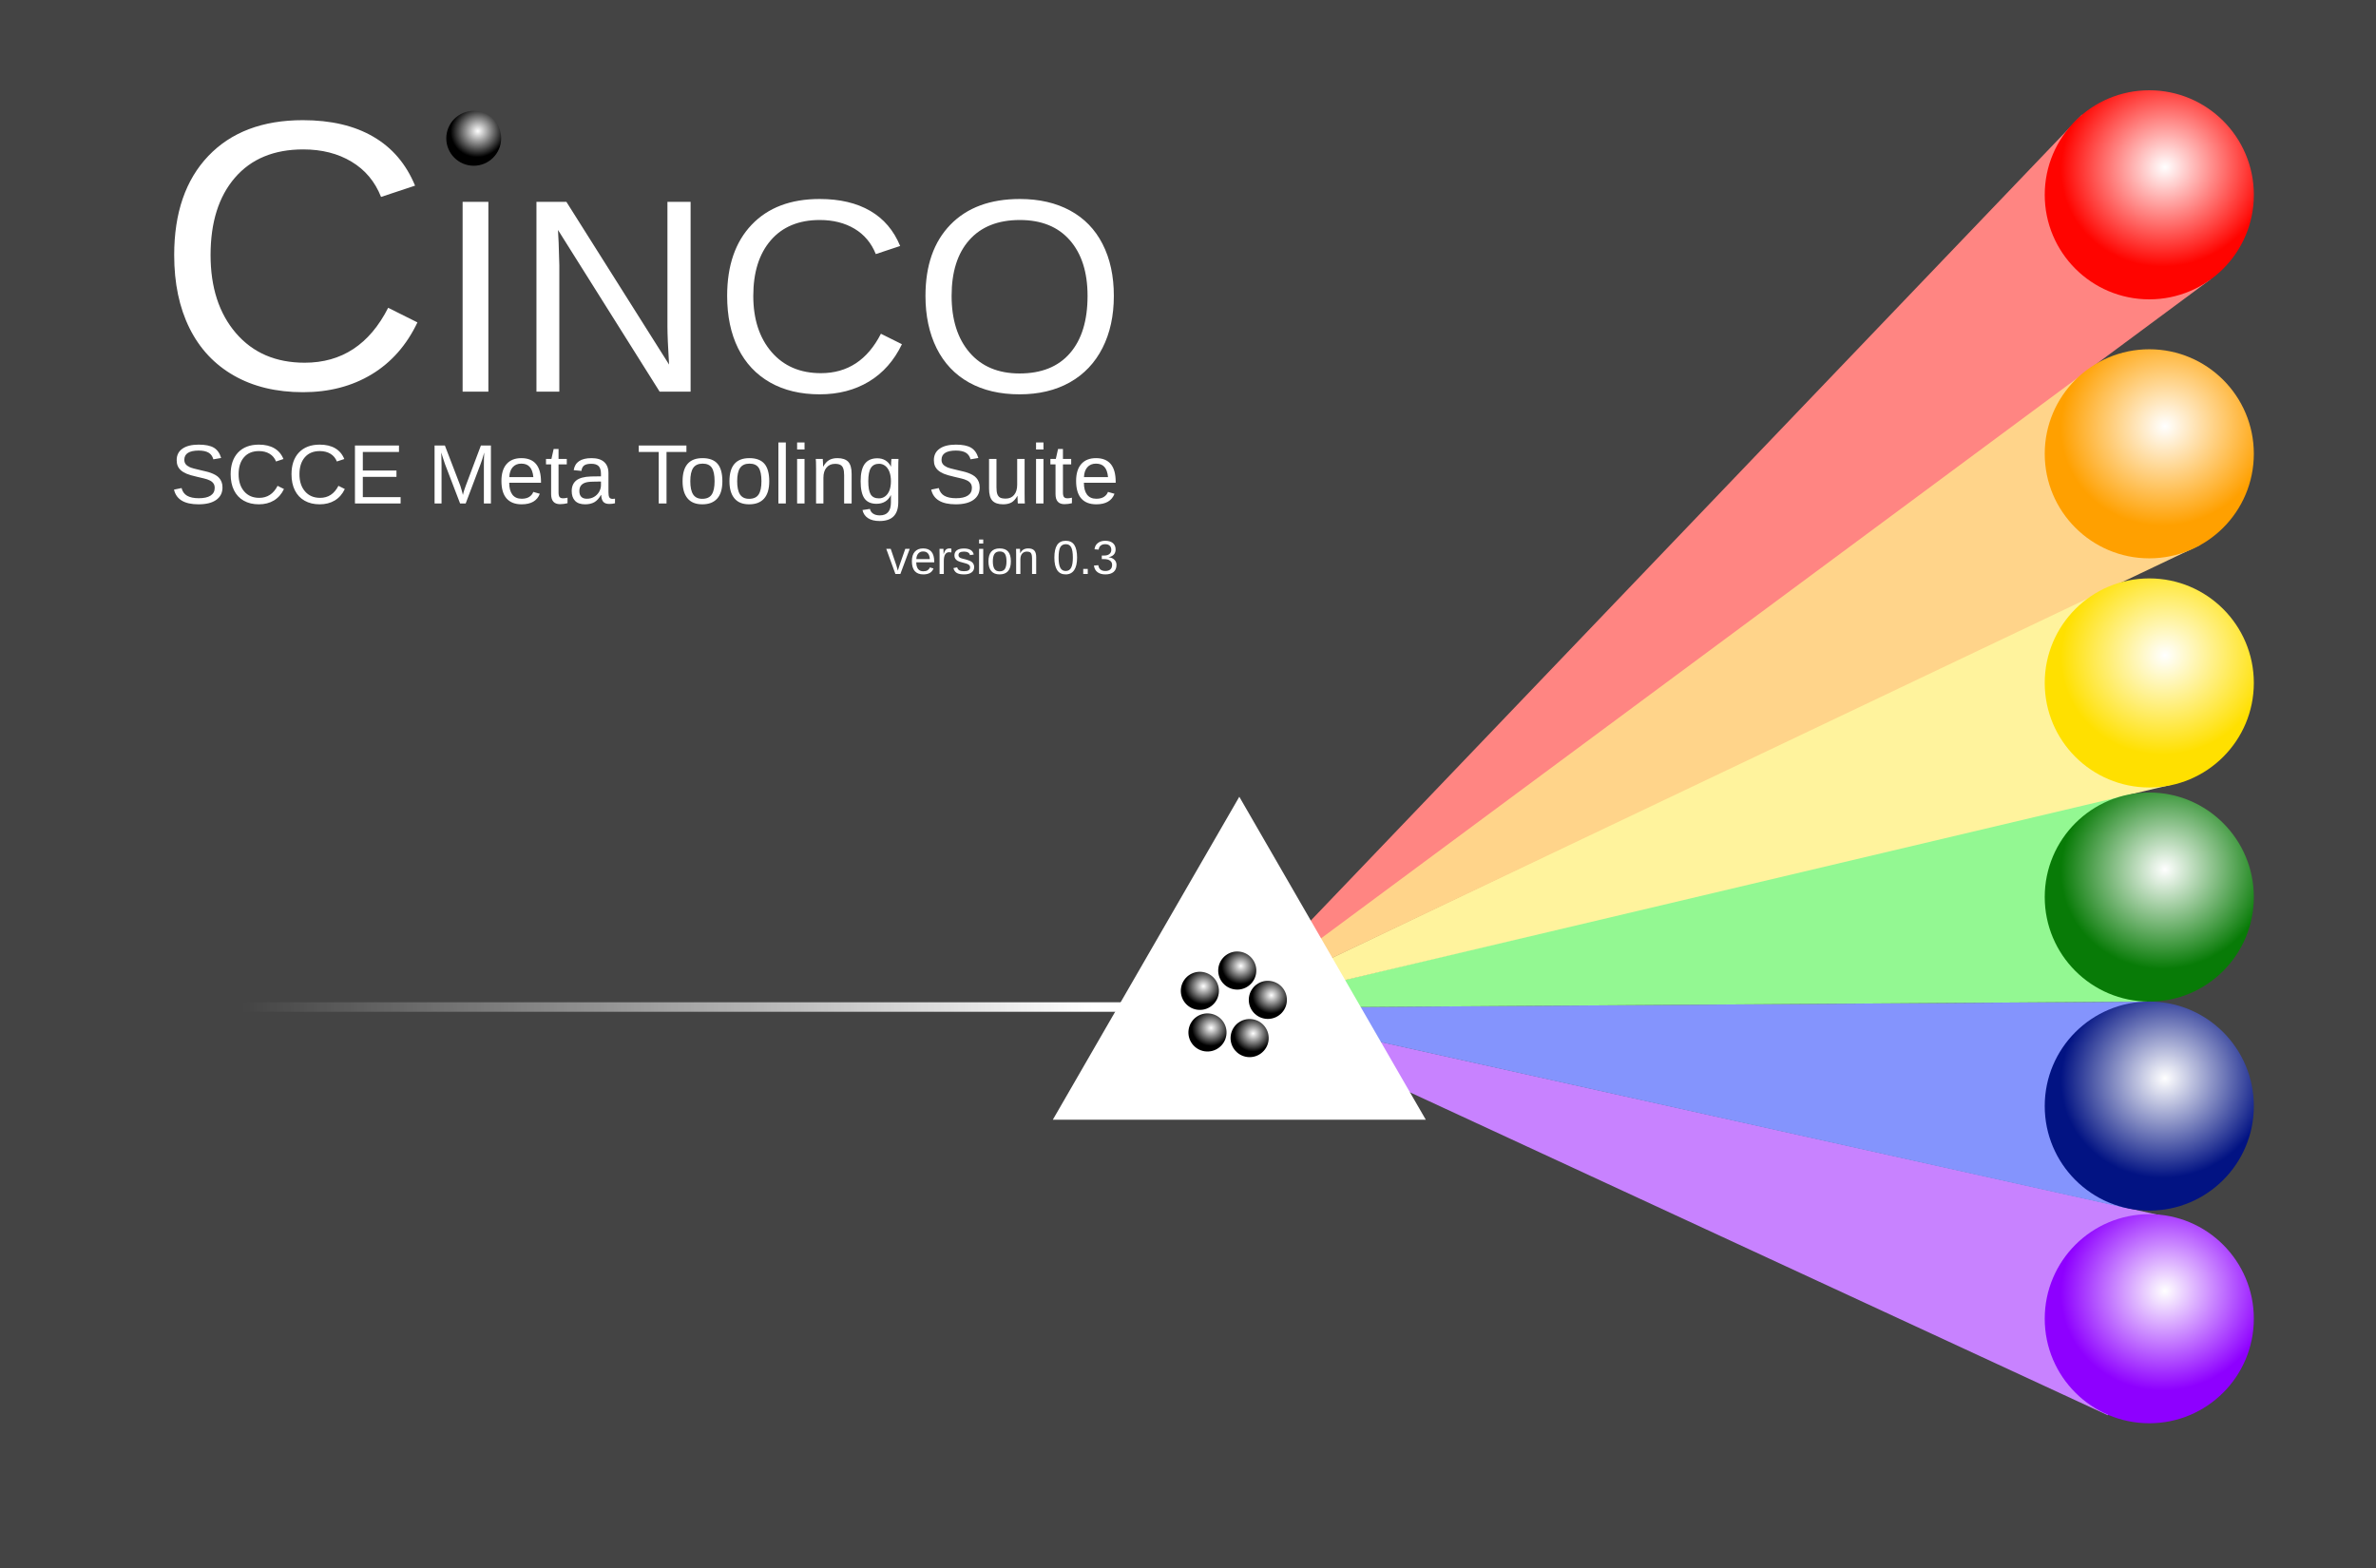
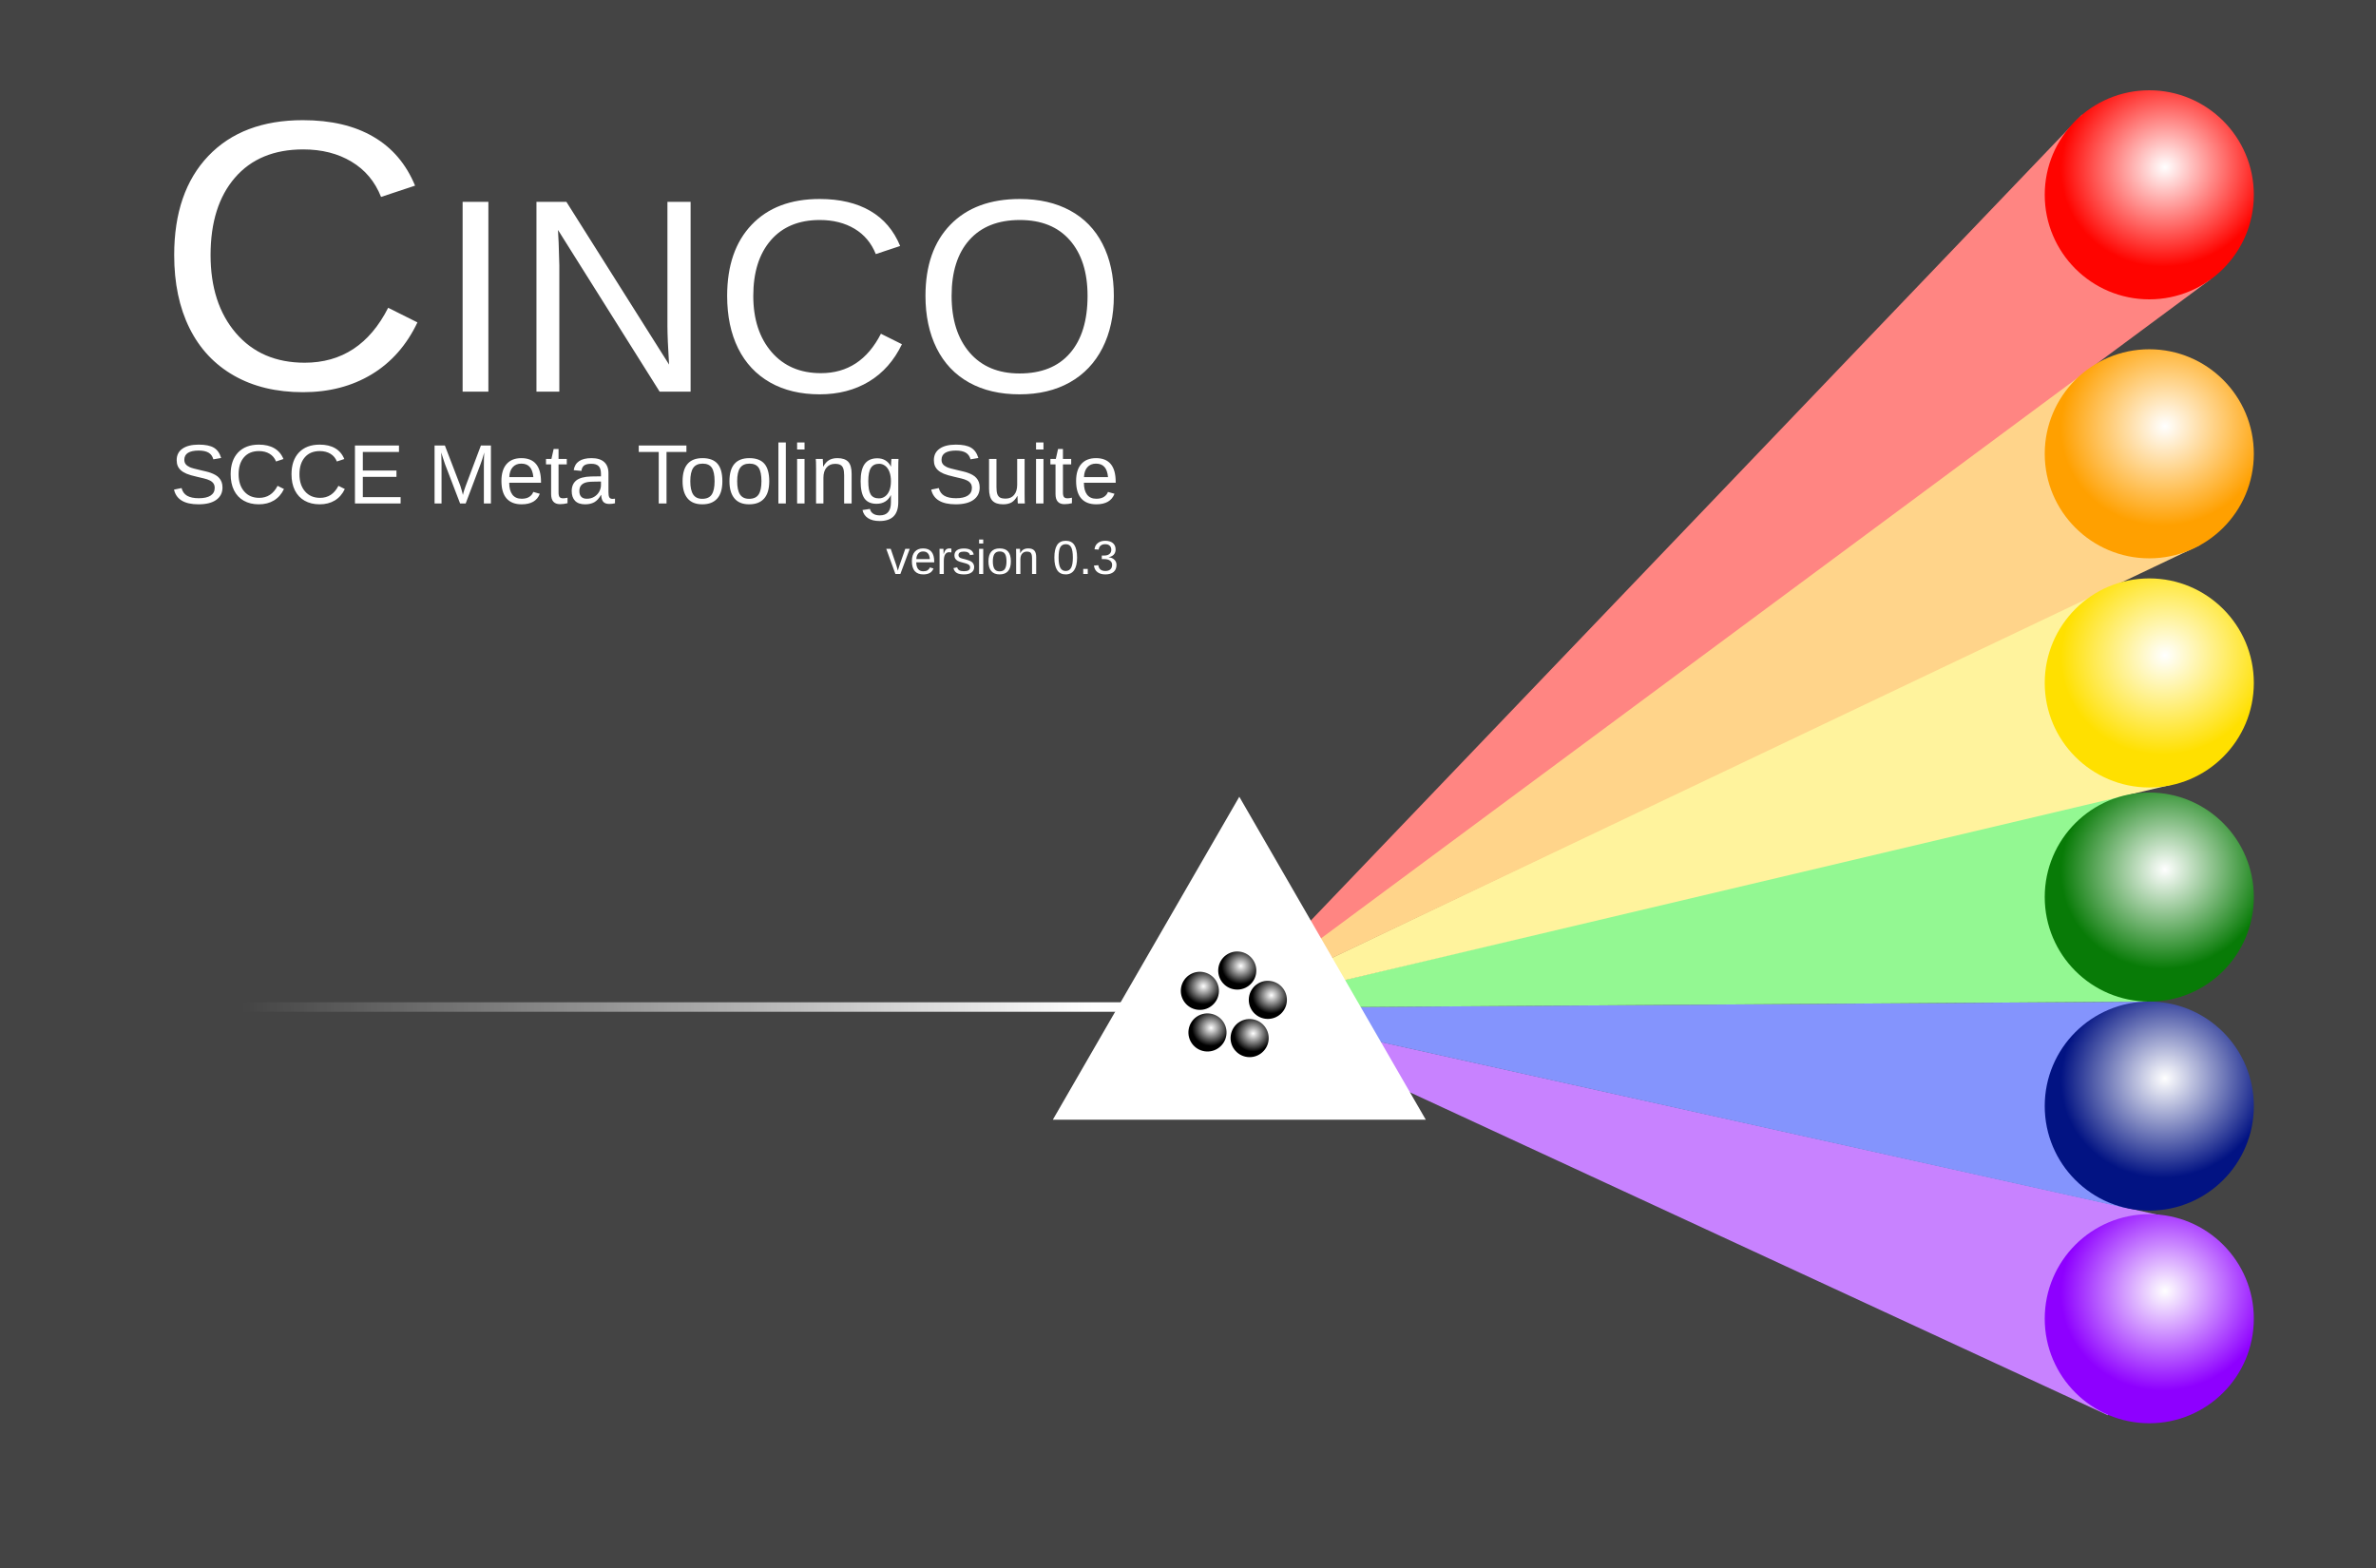
<svg xmlns="http://www.w3.org/2000/svg" xmlns:xlink="http://www.w3.org/1999/xlink" version="1.1" id="svg4020" height="330" width="500">
  <defs id="defs4022">
    <linearGradient id="linearGradient9667">
      <stop style="stop-color:#a8a8a8;stop-opacity:1;" offset="0" id="stop9669" />
      <stop style="stop-color:#a8a8a8;stop-opacity:0.333;" offset="1" id="stop9671" />
    </linearGradient>
    <linearGradient id="linearGradient3938">
      <stop id="stop3940" offset="0" style="stop-color:#ffffff;stop-opacity:1;" />
      <stop id="stop3942" offset="1" style="stop-color:#ffffff;stop-opacity:0;" />
    </linearGradient>
    <radialGradient r="24.499" fy="63.888" fx="8.808" cy="63.888" cx="8.808" gradientTransform="matrix(-0.970415,0.241443,-0.2290749,-0.9207048,29.33424,121.1271)" gradientUnits="userSpaceOnUse" id="radialGradient3985" xlink:href="#linearGradient3796-92" />
    <linearGradient id="linearGradient3796-92">
      <stop id="stop3798-5" offset="0" style="stop-color:#ffffff;stop-opacity:1;" />
      <stop id="stop3800-0" offset="1" style="stop-color:#000000;stop-opacity:1;" />
    </linearGradient>
    <radialGradient r="24.499" fy="63.888" fx="8.808" cy="63.888" cx="8.808" gradientTransform="matrix(-0.970415,0.241443,-0.2290749,-0.9207048,29.33424,121.1271)" gradientUnits="userSpaceOnUse" id="radialGradient3983" xlink:href="#linearGradient3796-3" />
    <linearGradient id="linearGradient3796-3">
      <stop id="stop3798-82" offset="0" style="stop-color:#ffffff;stop-opacity:1;" />
      <stop id="stop3800-89" offset="1" style="stop-color:#ff0000;stop-opacity:1;" />
    </linearGradient>
    <radialGradient r="24.499" fy="63.888" fx="8.808" cy="63.888" cx="8.808" gradientTransform="matrix(-0.970415,0.241443,-0.2290749,-0.9207048,29.33424,121.1271)" gradientUnits="userSpaceOnUse" id="radialGradient3981" xlink:href="#linearGradient3796-96" />
    <linearGradient id="linearGradient3796-96">
      <stop id="stop3798-8" offset="0" style="stop-color:#ffffff;stop-opacity:1;" />
      <stop id="stop3800-3" offset="1" style="stop-color:#ff0000;stop-opacity:1;" />
    </linearGradient>
    <radialGradient r="24.499" fy="63.888" fx="8.808" cy="63.888" cx="8.808" gradientTransform="matrix(-0.970415,0.241443,-0.2290749,-0.9207048,29.33424,121.1271)" gradientUnits="userSpaceOnUse" id="radialGradient3979" xlink:href="#linearGradient3796" />
    <linearGradient id="linearGradient3796">
      <stop id="stop3798" offset="0" style="stop-color:#ffffff;stop-opacity:1;" />
      <stop id="stop3800" offset="1" style="stop-color:#ff0000;stop-opacity:1;" />
    </linearGradient>
    <radialGradient r="24.499" fy="63.888" fx="8.808" cy="63.888" cx="8.808" gradientTransform="matrix(-0.970415,0.241443,-0.2290749,-0.9207048,29.33424,121.1271)" gradientUnits="userSpaceOnUse" id="radialGradient3963" xlink:href="#linearGradient3796-9" />
    <linearGradient id="linearGradient3796-9">
      <stop id="stop3798-4" offset="0" style="stop-color:#ffffff;stop-opacity:1;" />
      <stop id="stop3800-8" offset="1" style="stop-color:#ff0000;stop-opacity:1;" />
    </linearGradient>
    <radialGradient xlink:href="#linearGradient3796-9" id="radialGradient4063" gradientUnits="userSpaceOnUse" gradientTransform="matrix(-0.970415,0.241443,-0.2290749,-0.9207048,29.33424,121.1271)" cx="8.808" cy="63.888" fx="8.808" fy="63.888" r="24.499" />
    <radialGradient r="24.499" fy="63.888" fx="8.808" cy="63.888" cx="8.808" gradientTransform="matrix(-0.970415,0.241443,-0.2290749,-0.9207048,29.33424,121.1271)" gradientUnits="userSpaceOnUse" id="radialGradient4153-9" xlink:href="#linearGradient3796-4" />
    <linearGradient id="linearGradient3796-4">
      <stop id="stop3798-42" offset="0" style="stop-color:#ffffff;stop-opacity:1;" />
      <stop id="stop3800-1" offset="1" style="stop-color:#ffe000;stop-opacity:1;" />
    </linearGradient>
    <radialGradient xlink:href="#linearGradient3796-4" id="radialGradient4686" gradientUnits="userSpaceOnUse" gradientTransform="matrix(-0.970415,0.241443,-0.2290749,-0.9207048,29.33424,121.1271)" cx="8.808" cy="63.888" fx="8.808" fy="63.888" r="24.499" />
    <radialGradient xlink:href="#linearGradient3796-4-9" id="radialGradient4686-3" gradientUnits="userSpaceOnUse" gradientTransform="matrix(-0.970415,0.241443,-0.2290749,-0.9207048,29.33424,121.1271)" cx="8.808" cy="63.888" fx="8.808" fy="63.888" r="24.499" />
    <linearGradient id="linearGradient3796-4-9">
      <stop id="stop3798-42-2" offset="0" style="stop-color:#ffffff;stop-opacity:1;" />
      <stop id="stop3800-1-5" offset="1" style="stop-color:#ffa000;stop-opacity:1;" />
    </linearGradient>
    <radialGradient xlink:href="#linearGradient3796-4-9" id="radialGradient4788" gradientUnits="userSpaceOnUse" gradientTransform="matrix(-0.970415,0.241443,-0.2290749,-0.9207048,29.33424,121.1271)" cx="8.808" cy="63.888" fx="8.808" fy="63.888" r="24.499" />
    <linearGradient id="linearGradient3796-4-5">
      <stop id="stop3798-42-4" offset="0" style="stop-color:#ffffff;stop-opacity:1;" />
      <stop id="stop3800-1-2" offset="1" style="stop-color:#087b07;stop-opacity:1;" />
    </linearGradient>
    <radialGradient xlink:href="#linearGradient3796-4-5" id="radialGradient4788-7" gradientUnits="userSpaceOnUse" gradientTransform="matrix(-0.970415,0.241443,-0.2290749,-0.9207048,29.33424,121.1271)" cx="8.808" cy="63.888" fx="8.808" fy="63.888" r="24.499" />
    <radialGradient xlink:href="#linearGradient3796-4-0" id="radialGradient4686-9" gradientUnits="userSpaceOnUse" gradientTransform="matrix(-0.970415,0.241443,-0.2290749,-0.9207048,29.33424,121.1271)" cx="8.808" cy="63.888" fx="8.808" fy="63.888" r="24.499" />
    <linearGradient id="linearGradient3796-4-0">
      <stop id="stop3798-42-5" offset="0" style="stop-color:#ffffff;stop-opacity:1;" />
      <stop id="stop3800-1-0" offset="1" style="stop-color:#021383;stop-opacity:1;" />
    </linearGradient>
    <radialGradient xlink:href="#linearGradient3796-4-0" id="radialGradient4788-8" gradientUnits="userSpaceOnUse" gradientTransform="matrix(-0.970415,0.241443,-0.2290749,-0.9207048,29.33424,121.1271)" cx="8.808" cy="63.888" fx="8.808" fy="63.888" r="24.499" />
    <radialGradient xlink:href="#linearGradient3796-4-7" id="radialGradient4686-25" gradientUnits="userSpaceOnUse" gradientTransform="matrix(-0.970415,0.241443,-0.2290749,-0.9207048,29.33424,121.1271)" cx="8.808" cy="63.888" fx="8.808" fy="63.888" r="24.499" />
    <linearGradient id="linearGradient3796-4-7">
      <stop id="stop3798-42-9" offset="0" style="stop-color:#ffffff;stop-opacity:1;" />
      <stop id="stop3800-1-8" offset="1" style="stop-color:#8e00ff;stop-opacity:1;" />
    </linearGradient>
    <radialGradient xlink:href="#linearGradient3796-4-7" id="radialGradient4788-9" gradientUnits="userSpaceOnUse" gradientTransform="matrix(-0.970415,0.241443,-0.2290749,-0.9207048,29.33424,121.1271)" cx="8.808" cy="63.888" fx="8.808" fy="63.888" r="24.499" />
    <linearGradient id="linearGradient3796-92-3">
      <stop id="stop3798-5-5" offset="0" style="stop-color:#ffffff;stop-opacity:1;" />
      <stop id="stop3800-0-4" offset="1" style="stop-color:#000000;stop-opacity:1;" />
    </linearGradient>
    <radialGradient xlink:href="#linearGradient3796-92-3" id="radialGradient4873" gradientUnits="userSpaceOnUse" gradientTransform="matrix(-0.970415,0.241443,-0.2290749,-0.9207048,29.33424,121.1271)" cx="8.808" cy="63.888" fx="8.808" fy="63.888" r="24.499" />
    <linearGradient id="linearGradient3796-92-4">
      <stop id="stop3798-5-2" offset="0" style="stop-color:#ffffff;stop-opacity:1;" />
      <stop id="stop3800-0-8" offset="1" style="stop-color:#000000;stop-opacity:1;" />
    </linearGradient>
    <radialGradient xlink:href="#linearGradient3796-92-4" id="radialGradient4873-3" gradientUnits="userSpaceOnUse" gradientTransform="matrix(-0.970415,0.241443,-0.2290749,-0.9207048,29.33424,121.1271)" cx="8.808" cy="63.888" fx="8.808" fy="63.888" r="24.499" />
    <linearGradient id="linearGradient3796-92-32">
      <stop id="stop3798-5-3" offset="0" style="stop-color:#ffffff;stop-opacity:1;" />
      <stop id="stop3800-0-0" offset="1" style="stop-color:#000000;stop-opacity:1;" />
    </linearGradient>
    <radialGradient xlink:href="#linearGradient3796-92-32" id="radialGradient4873-9" gradientUnits="userSpaceOnUse" gradientTransform="matrix(-0.970415,0.241443,-0.2290749,-0.9207048,29.33424,121.1271)" cx="8.808" cy="63.888" fx="8.808" fy="63.888" r="24.499" />
    <linearGradient id="linearGradient3796-92-2">
      <stop id="stop3798-5-52" offset="0" style="stop-color:#ffffff;stop-opacity:1;" />
      <stop id="stop3800-0-85" offset="1" style="stop-color:#000000;stop-opacity:1;" />
    </linearGradient>
    <radialGradient xlink:href="#linearGradient3796-92-2" id="radialGradient4873-5" gradientUnits="userSpaceOnUse" gradientTransform="matrix(-0.970415,0.241443,-0.2290749,-0.9207048,29.33424,121.1271)" cx="8.808" cy="63.888" fx="8.808" fy="63.888" r="24.499" />
    <radialGradient xlink:href="#linearGradient3796-4-9-1" id="radialGradient4788-2" gradientUnits="userSpaceOnUse" gradientTransform="matrix(-0.970415,0.241443,-0.2290749,-0.9207048,29.33424,121.1271)" cx="8.808" cy="63.888" fx="8.808" fy="63.888" r="24.499" />
    <linearGradient id="linearGradient3796-4-9-1">
      <stop id="stop3798-42-2-3" offset="0" style="stop-color:#ffffff;stop-opacity:1;" />
      <stop id="stop3800-1-5-2" offset="1" style="stop-color:#ff0400;stop-opacity:1;" />
    </linearGradient>
    <radialGradient xlink:href="#linearGradient3796-4-9-1" id="radialGradient4971" gradientUnits="userSpaceOnUse" gradientTransform="matrix(-0.970415,0.241443,-0.2290749,-0.9207048,29.33424,121.1271)" cx="8.808" cy="63.888" fx="8.808" fy="63.888" r="24.499" />
    <radialGradient r="24.499" fy="63.888" fx="8.808" cy="63.888" cx="8.808" gradientTransform="matrix(-0.970415,0.241443,-0.2290749,-0.9207048,29.33424,121.1271)" gradientUnits="userSpaceOnUse" id="radialGradient5042-9" xlink:href="#linearGradient3796-92-4-9" />
    <linearGradient id="linearGradient3796-92-4-9">
      <stop id="stop3798-5-2-6" offset="0" style="stop-color:#ffffff;stop-opacity:1;" />
      <stop id="stop3800-0-8-5" offset="1" style="stop-color:#000000;stop-opacity:1;" />
    </linearGradient>
    <radialGradient r="24.499" fy="63.888" fx="8.808" cy="63.888" cx="8.808" gradientTransform="matrix(-0.970415,0.241443,-0.2290749,-0.9207048,29.33424,121.1271)" gradientUnits="userSpaceOnUse" id="radialGradient5044-5" xlink:href="#linearGradient3796-92-3-9" />
    <linearGradient id="linearGradient3796-92-3-9">
      <stop id="stop3798-5-5-0" offset="0" style="stop-color:#ffffff;stop-opacity:1;" />
      <stop id="stop3800-0-4-8" offset="1" style="stop-color:#000000;stop-opacity:1;" />
    </linearGradient>
    <radialGradient r="24.499" fy="63.888" fx="8.808" cy="63.888" cx="8.808" gradientTransform="matrix(-0.970415,0.241443,-0.2290749,-0.9207048,29.33424,121.1271)" gradientUnits="userSpaceOnUse" id="radialGradient5046-7" xlink:href="#linearGradient3796-92-2-2" />
    <linearGradient id="linearGradient3796-92-2-2">
      <stop id="stop3798-5-52-4" offset="0" style="stop-color:#ffffff;stop-opacity:1;" />
      <stop id="stop3800-0-85-0" offset="1" style="stop-color:#000000;stop-opacity:1;" />
    </linearGradient>
    <radialGradient r="24.499" fy="63.888" fx="8.808" cy="63.888" cx="8.808" gradientTransform="matrix(-0.970415,0.241443,-0.2290749,-0.9207048,29.33424,121.1271)" gradientUnits="userSpaceOnUse" id="radialGradient5048-8" xlink:href="#linearGradient3796-92-32-8" />
    <linearGradient id="linearGradient3796-92-32-8">
      <stop id="stop3798-5-3-3" offset="0" style="stop-color:#ffffff;stop-opacity:1;" />
      <stop id="stop3800-0-0-4" offset="1" style="stop-color:#000000;stop-opacity:1;" />
    </linearGradient>
    <radialGradient r="24.499" fy="63.888" fx="8.808" cy="63.888" cx="8.808" gradientTransform="matrix(-0.970415,0.241443,-0.2290749,-0.9207048,29.33424,121.1271)" gradientUnits="userSpaceOnUse" id="radialGradient5050-2" xlink:href="#linearGradient3796-92-7" />
    <linearGradient id="linearGradient3796-92-7">
      <stop id="stop3798-5-58" offset="0" style="stop-color:#ffffff;stop-opacity:1;" />
      <stop id="stop3800-0-2" offset="1" style="stop-color:#000000;stop-opacity:1;" />
    </linearGradient>
    <radialGradient xlink:href="#linearGradient3796-92-7" id="radialGradient5094" gradientUnits="userSpaceOnUse" gradientTransform="matrix(-0.970415,0.241443,-0.2290749,-0.9207048,29.33424,121.1271)" cx="8.808" cy="63.888" fx="8.808" fy="63.888" r="24.499" />
    <radialGradient r="24.499" fy="63.888" fx="8.808" cy="63.888" cx="8.808" gradientTransform="matrix(-0.970415,0.241443,-0.2290749,-0.9207048,29.33424,121.1271)" gradientUnits="userSpaceOnUse" id="radialGradient5195" xlink:href="#linearGradient3796-92-4-9" />
    <radialGradient r="24.499" fy="63.888" fx="8.808" cy="63.888" cx="8.808" gradientTransform="matrix(-0.970415,0.241443,-0.2290749,-0.9207048,29.33424,121.1271)" gradientUnits="userSpaceOnUse" id="radialGradient5197" xlink:href="#linearGradient3796-92-3-9" />
    <radialGradient r="24.499" fy="63.888" fx="8.808" cy="63.888" cx="8.808" gradientTransform="matrix(-0.970415,0.241443,-0.2290749,-0.9207048,29.33424,121.1271)" gradientUnits="userSpaceOnUse" id="radialGradient5199" xlink:href="#linearGradient3796-92-2-2" />
    <radialGradient r="24.499" fy="63.888" fx="8.808" cy="63.888" cx="8.808" gradientTransform="matrix(-0.970415,0.241443,-0.2290749,-0.9207048,29.33424,121.1271)" gradientUnits="userSpaceOnUse" id="radialGradient5201" xlink:href="#linearGradient3796-92-32-8" />
    <radialGradient r="24.499" fy="63.888" fx="8.808" cy="63.888" cx="8.808" gradientTransform="matrix(-0.970415,0.241443,-0.2290749,-0.9207048,29.33424,121.1271)" gradientUnits="userSpaceOnUse" id="radialGradient5203" xlink:href="#linearGradient3796-92-7" />
    <linearGradient gradientTransform="matrix(1,0,0,0.4444444,2,518.9582)" gradientUnits="userSpaceOnUse" y2="934.697" x2="48.924" y1="934.237" x1="227.933" id="linearGradient3944" xlink:href="#linearGradient3938" />
    <radialGradient r="24.499" fy="63.888" fx="8.808" cy="63.888" cx="8.808" gradientTransform="matrix(-0.970415,0.241443,-0.2290749,-0.9207048,29.33424,121.1271)" gradientUnits="userSpaceOnUse" id="radialGradient5210-7" xlink:href="#linearGradient3796-92-7-1" />
    <linearGradient id="linearGradient3796-92-7-1">
      <stop id="stop3798-5-58-5" offset="0" style="stop-color:#ffffff;stop-opacity:1;" />
      <stop id="stop3800-0-2-1" offset="1" style="stop-color:#000000;stop-opacity:1;" />
    </linearGradient>
    <radialGradient xlink:href="#linearGradient3796-92-7" id="radialGradient8010" gradientUnits="userSpaceOnUse" gradientTransform="matrix(-0.970415,0.241443,-0.2290749,-0.9207048,29.33424,121.1271)" cx="8.808" cy="63.888" fx="8.808" fy="63.888" r="24.499" />
    <radialGradient r="24.499" fy="63.888" fx="8.808" cy="63.888" cx="8.808" gradientTransform="matrix(-0.970415,0.241443,-0.2290749,-0.9207048,29.33424,121.1271)" gradientUnits="userSpaceOnUse" id="radialGradient7991-5" xlink:href="#linearGradient3796-92-7-1-8" />
    <linearGradient id="linearGradient3796-92-7-1-8">
      <stop id="stop3798-5-58-5-9" offset="0" style="stop-color:#ffffff;stop-opacity:1;" />
      <stop id="stop3800-0-2-1-3" offset="1" style="stop-color:#000000;stop-opacity:1;" />
    </linearGradient>
    <radialGradient xlink:href="#linearGradient3796-92-7-18" id="radialGradient8010-0" gradientUnits="userSpaceOnUse" gradientTransform="matrix(-0.970415,0.241443,-0.2290749,-0.9207048,29.33424,121.1271)" cx="8.808" cy="63.888" fx="8.808" fy="63.888" r="24.499" />
    <linearGradient id="linearGradient3796-92-7-18">
      <stop id="stop3798-5-58-7" offset="0" style="stop-color:#ffffff;stop-opacity:1;" />
      <stop id="stop3800-0-2-9" offset="1" style="stop-color:#000000;stop-opacity:1;" />
    </linearGradient>
    <radialGradient r="24.499" fy="63.888" fx="8.808" cy="63.888" cx="8.808" gradientTransform="matrix(-0.970415,0.241443,-0.2290749,-0.9207048,29.33424,121.1271)" gradientUnits="userSpaceOnUse" id="radialGradient9392-7" xlink:href="#linearGradient3796-92-7-18-9" />
    <linearGradient id="linearGradient3796-92-7-18-9">
      <stop id="stop3798-5-58-7-7" offset="0" style="stop-color:#ffffff;stop-opacity:1;" />
      <stop id="stop3800-0-2-9-5" offset="1" style="stop-color:#000000;stop-opacity:1;" />
    </linearGradient>
    <radialGradient r="24.499" fy="63.888" fx="8.808" cy="63.888" cx="8.808" gradientTransform="matrix(-0.970415,0.241443,-0.2290749,-0.9207048,29.33424,121.1271)" gradientUnits="userSpaceOnUse" id="radialGradient9392-2" xlink:href="#linearGradient3796-92-7-18-5" />
    <linearGradient id="linearGradient3796-92-7-18-5">
      <stop id="stop3798-5-58-7-8" offset="0" style="stop-color:#ffffff;stop-opacity:1;" />
      <stop id="stop3800-0-2-9-50" offset="1" style="stop-color:#000000;stop-opacity:1;" />
    </linearGradient>
    <radialGradient r="24.499" fy="63.888" fx="8.808" cy="63.888" cx="8.808" gradientTransform="matrix(-0.970415,0.241443,-0.2290749,-0.9207048,29.33424,121.1271)" gradientUnits="userSpaceOnUse" id="radialGradient9392-0" xlink:href="#linearGradient3796-92-7-18-7" />
    <linearGradient id="linearGradient3796-92-7-18-7">
      <stop id="stop3798-5-58-7-1" offset="0" style="stop-color:#ffffff;stop-opacity:1;" />
      <stop id="stop3800-0-2-9-9" offset="1" style="stop-color:#000000;stop-opacity:1;" />
    </linearGradient>
    <radialGradient r="24.499" fy="63.888" fx="8.808" cy="63.888" cx="8.808" gradientTransform="matrix(-0.970415,0.241443,-0.2290749,-0.9207048,29.33424,121.1271)" gradientUnits="userSpaceOnUse" id="radialGradient9392-4" xlink:href="#linearGradient3796-92-7-18-95" />
    <linearGradient id="linearGradient3796-92-7-18-95">
      <stop id="stop3798-5-58-7-86" offset="0" style="stop-color:#ffffff;stop-opacity:1;" />
      <stop id="stop3800-0-2-9-6" offset="1" style="stop-color:#000000;stop-opacity:1;" />
    </linearGradient>
    <radialGradient r="24.499" fy="63.888" fx="8.808" cy="63.888" cx="8.808" gradientTransform="matrix(-0.970415,0.241443,-0.2290749,-0.9207048,29.33424,121.1271)" gradientUnits="userSpaceOnUse" id="radialGradient9392-73" xlink:href="#linearGradient3796-92-7-18-0" />
    <linearGradient id="linearGradient3796-92-7-18-0">
      <stop id="stop3798-5-58-7-6" offset="0" style="stop-color:#ffffff;stop-opacity:1;" />
      <stop id="stop3800-0-2-9-8" offset="1" style="stop-color:#000000;stop-opacity:1;" />
    </linearGradient>
    <radialGradient r="24.499" fy="63.888" fx="8.808" cy="63.888" cx="8.808" gradientTransform="matrix(-0.970415,0.241443,-0.2290749,-0.9207048,29.33424,121.1271)" gradientUnits="userSpaceOnUse" id="radialGradient9392-21" xlink:href="#linearGradient3796-92-7-18-8" />
    <linearGradient id="linearGradient3796-92-7-18-8">
      <stop id="stop3798-5-58-7-5" offset="0" style="stop-color:#ffffff;stop-opacity:1;" />
      <stop id="stop3800-0-2-9-3" offset="1" style="stop-color:#000000;stop-opacity:1;" />
    </linearGradient>
    <radialGradient r="24.499" fy="63.888" fx="8.808" cy="63.888" cx="8.808" gradientTransform="matrix(-0.970415,0.241443,-0.2290749,-0.9207048,29.33424,121.1271)" gradientUnits="userSpaceOnUse" id="radialGradient9392-8" xlink:href="#linearGradient3796-92-7-18-1" />
    <linearGradient id="linearGradient3796-92-7-18-1">
      <stop id="stop3798-5-58-7-2" offset="0" style="stop-color:#ffffff;stop-opacity:1;" />
      <stop id="stop3800-0-2-9-30" offset="1" style="stop-color:#000000;stop-opacity:1;" />
    </linearGradient>
    <radialGradient r="24.499" fy="63.888" fx="8.808" cy="63.888" cx="8.808" gradientTransform="matrix(-0.970415,0.241443,-0.2290749,-0.9207048,29.33424,121.1271)" gradientUnits="userSpaceOnUse" id="radialGradient9392-48" xlink:href="#linearGradient3796-92-7-18-96" />
    <linearGradient id="linearGradient3796-92-7-18-96">
      <stop id="stop3798-5-58-7-0" offset="0" style="stop-color:#ffffff;stop-opacity:1;" />
      <stop id="stop3800-0-2-9-80" offset="1" style="stop-color:#000000;stop-opacity:1;" />
    </linearGradient>
    <radialGradient r="24.499" fy="63.888" fx="8.808" cy="63.888" cx="8.808" gradientTransform="matrix(-0.970415,0.241443,-0.2290749,-0.9207048,29.33424,121.1271)" gradientUnits="userSpaceOnUse" id="radialGradient9392-23" xlink:href="#linearGradient3796-92-7-18-94" />
    <linearGradient id="linearGradient3796-92-7-18-94">
      <stop id="stop3798-5-58-7-50" offset="0" style="stop-color:#ffffff;stop-opacity:1;" />
      <stop id="stop3800-0-2-9-4" offset="1" style="stop-color:#000000;stop-opacity:1;" />
    </linearGradient>
    <radialGradient r="24.499" fy="63.888" fx="8.808" cy="63.888" cx="8.808" gradientTransform="matrix(-0.970415,0.241443,-0.2290749,-0.9207048,29.33424,121.1271)" gradientUnits="userSpaceOnUse" id="radialGradient9392-6" xlink:href="#linearGradient3796-92-7-18-6" />
    <linearGradient id="linearGradient3796-92-7-18-6">
      <stop id="stop3798-5-58-7-88" offset="0" style="stop-color:#ffffff;stop-opacity:1;" />
      <stop id="stop3800-0-2-9-98" offset="1" style="stop-color:#000000;stop-opacity:1;" />
    </linearGradient>
    <radialGradient xlink:href="#linearGradient3796-92-7-18-8" id="radialGradient9639" gradientUnits="userSpaceOnUse" gradientTransform="matrix(-0.970415,0.241443,-0.2290749,-0.9207048,29.33424,121.1271)" cx="8.808" cy="63.888" fx="8.808" fy="63.888" r="24.499" />
    <radialGradient xlink:href="#linearGradient3796-92-7-18-1" id="radialGradient9641" gradientUnits="userSpaceOnUse" gradientTransform="matrix(-0.970415,0.241443,-0.2290749,-0.9207048,29.33424,121.1271)" cx="8.808" cy="63.888" fx="8.808" fy="63.888" r="24.499" />
    <radialGradient xlink:href="#linearGradient3796-92-7-18-96" id="radialGradient9643" gradientUnits="userSpaceOnUse" gradientTransform="matrix(-0.970415,0.241443,-0.2290749,-0.9207048,29.33424,121.1271)" cx="8.808" cy="63.888" fx="8.808" fy="63.888" r="24.499" />
    <radialGradient xlink:href="#linearGradient3796-92-7-18-94" id="radialGradient9645" gradientUnits="userSpaceOnUse" gradientTransform="matrix(-0.970415,0.241443,-0.2290749,-0.9207048,29.33424,121.1271)" cx="8.808" cy="63.888" fx="8.808" fy="63.888" r="24.499" />
    <radialGradient xlink:href="#linearGradient3796-92-7-18-6" id="radialGradient9647" gradientUnits="userSpaceOnUse" gradientTransform="matrix(-0.970415,0.241443,-0.2290749,-0.9207048,29.33424,121.1271)" cx="8.808" cy="63.888" fx="8.808" fy="63.888" r="24.499" />
  </defs>
  <g transform="translate(0,-722.3622)" id="layer1">
    <rect y="722.362" x="0" height="330" width="500" id="rect5033" style="color:#000000;fill:#444444;fill-opacity:1;fill-rule:nonzero;stroke:none;stroke-width:0.181;marker:none;visibility:visible;display:inline;overflow:visible;enable-background:accumulate" />
    <path id="path4161" d="m 44.844,933.3 0,2 216.438,0 0,-2 -216.438,0 z" style="font-size:medium;font-style:normal;font-variant:normal;font-weight:normal;font-stretch:normal;text-indent:0;text-align:start;text-decoration:none;line-height:normal;letter-spacing:normal;word-spacing:normal;text-transform:none;direction:ltr;block-progression:tb;writing-mode:lr-tb;text-anchor:start;baseline-shift:baseline;color:#000000;fill:url(#linearGradient3944);fill-opacity:1;stroke:none;stroke-width:4.5;marker:none;visibility:visible;display:inline;overflow:visible;enable-background:accumulate;font-family:Sans;-inkscape-font-specification:Sans" />
    <path transform="translate(0,722.3622)" id="path5031" d="m 258.28,212.11 196.191,43.638 -10.899,42.109 z" style="fill:#c882ff;fill-opacity:1;stroke:none" />
    <path transform="translate(0,722.3622)" id="path5029" d="m 258.246,212.123 194.207,-1.336 -5.336,43.402 z" style="fill:#8494fd;fill-opacity:1;stroke:none" />
    <path transform="translate(0,722.3622)" id="path5027" d="m 258.243,212.129 189.888,-45.343 3.6,44.001 z" style="fill:#93f892;fill-opacity:1;stroke:none" />
    <path transform="translate(0,722.3622)" id="path5025" d="m 258.227,212.138 186.036,-89.001 12.907,41.957 z" style="fill:#fff39d;fill-opacity:1;stroke:none" />
    <path transform="translate(0,722.3622)" id="path5023" d="M 258.214,212.143 438.262,75.917 462.908,114.74 z" style="fill:#ffd48a;fill-opacity:1;stroke:none" />
    <text id="text4130" y="828.326" x="35.806" style="font-size:17.732px;font-style:normal;font-variant:normal;font-weight:normal;font-stretch:normal;line-height:125%;letter-spacing:0px;word-spacing:0px;fill:#ffffff;fill-opacity:1;stroke:none;font-family:Akkurat Office;-inkscape-font-specification:Akkurat Office" xml:space="preserve">
      <tspan y="828.326" x="35.806" id="tspan4132" style="font-size:17.732px;font-style:normal;font-variant:normal;font-weight:normal;font-stretch:normal;font-family:Arial;-inkscape-font-specification:Arial">SCCE Meta Tooling Suite</tspan>
    </text>
    <path style="fill:#ff8582;fill-opacity:1;stroke:none" d="M 258.243,934.485 438.133,746.495 465.111,781.209 z" id="path5009" />
    <path transform="matrix(0.5303791,0,0,0.5303791,199.8029,899.3722)" d="m 188.996,110.579 -73.996,0 -73.996,0 L 78.002,46.496 115,-17.586 151.998,46.496 z" id="path4142" style="color:#000000;fill:#ffffff;fill-opacity:1;fill-rule:nonzero;stroke:none;stroke-width:3;marker:none;visibility:visible;display:inline;overflow:visible;enable-background:accumulate" />
    <path transform="matrix(0.8980288,0,0,0.8980288,450.0613,802.4165)" d="m 26.981,70.907 c 0,13.531 -10.969,24.499 -24.499,24.499 -13.531,0 -24.499,-10.969 -24.499,-24.499 0,-13.531 10.969,-24.499 24.499,-24.499 13.531,0 24.499,10.969 24.499,24.499 z" id="path3026-22" style="color:#000000;fill:url(#radialGradient4686);fill-opacity:1;fill-rule:nonzero;stroke:none;stroke-width:0.5;marker:none;visibility:visible;display:inline;overflow:visible;enable-background:accumulate" />
    <path transform="matrix(0.8980288,0,0,0.8980288,450.0613,754.1913)" d="m 26.981,70.907 c 0,13.531 -10.969,24.499 -24.499,24.499 -13.531,0 -24.499,-10.969 -24.499,-24.499 0,-13.531 10.969,-24.499 24.499,-24.499 13.531,0 24.499,10.969 24.499,24.499 z" id="path3026-22-1" style="color:#000000;fill:url(#radialGradient4788);fill-opacity:1;fill-rule:nonzero;stroke:none;stroke-width:0.5;marker:none;visibility:visible;display:inline;overflow:visible;enable-background:accumulate" />
    <path transform="matrix(0.8980288,0,0,0.8980288,450.0613,847.4772)" d="m 26.981,70.907 c 0,13.531 -10.969,24.499 -24.499,24.499 -13.531,0 -24.499,-10.969 -24.499,-24.499 0,-13.531 10.969,-24.499 24.499,-24.499 13.531,0 24.499,10.969 24.499,24.499 z" id="path3026-22-8" style="color:#000000;fill:url(#radialGradient4788-7);fill-opacity:1;fill-rule:nonzero;stroke:none;stroke-width:0.5;marker:none;visibility:visible;display:inline;overflow:visible;enable-background:accumulate" />
    <path transform="matrix(0.8980288,0,0,0.8980288,450.0613,891.4704)" d="m 26.981,70.907 c 0,13.531 -10.969,24.499 -24.499,24.499 -13.531,0 -24.499,-10.969 -24.499,-24.499 0,-13.531 10.969,-24.499 24.499,-24.499 13.531,0 24.499,10.969 24.499,24.499 z" id="path3026-22-2" style="color:#000000;fill:url(#radialGradient4788-8);fill-opacity:1;fill-rule:nonzero;stroke:none;stroke-width:0.5;marker:none;visibility:visible;display:inline;overflow:visible;enable-background:accumulate" />
    <path transform="matrix(0.8980288,0,0,0.8980288,450.0613,936.2224)" d="m 26.981,70.907 c 0,13.531 -10.969,24.499 -24.499,24.499 -13.531,0 -24.499,-10.969 -24.499,-24.499 0,-13.531 10.969,-24.499 24.499,-24.499 13.531,0 24.499,10.969 24.499,24.499 z" id="path3026-22-85" style="color:#000000;fill:url(#radialGradient4788-9);fill-opacity:1;fill-rule:nonzero;stroke:none;stroke-width:0.5;marker:none;visibility:visible;display:inline;overflow:visible;enable-background:accumulate" />
    <path transform="matrix(0.8980288,0,0,0.8980288,450.0613,699.6854)" d="m 26.981,70.907 c 0,13.531 -10.969,24.499 -24.499,24.499 -13.531,0 -24.499,-10.969 -24.499,-24.499 0,-13.531 10.969,-24.499 24.499,-24.499 13.531,0 24.499,10.969 24.499,24.499 z" id="path3026-22-1-1" style="color:#000000;fill:url(#radialGradient4971);fill-opacity:1;fill-rule:nonzero;stroke:none;stroke-width:0.5;marker:none;visibility:visible;display:inline;overflow:visible;enable-background:accumulate" />
    <g id="g3946">
      <text xml:space="preserve" style="font-size:80.845px;font-style:normal;font-variant:normal;font-weight:normal;font-stretch:normal;line-height:125%;letter-spacing:0px;word-spacing:0px;fill:#ffffff;fill-opacity:1;stroke:none;font-family:Arial;-inkscape-font-specification:Arial" x="32.545" y="804.104" id="text4122">
        <tspan x="32.545" y="804.104" id="tspan4126">C</tspan>
      </text>
      <text xml:space="preserve" style="font-size:58.073px;font-style:normal;font-variant:normal;font-weight:normal;font-stretch:normal;line-height:125%;letter-spacing:0px;word-spacing:0px;fill:#ffffff;fill-opacity:1;stroke:none;font-family:Arial;-inkscape-font-specification:Arial" x="91.991" y="804.79" id="text4122-4">
        <tspan x="91.991" y="804.79" id="tspan4126-6">INCO</tspan>
      </text>
-       <path style="color:#000000;fill:url(#radialGradient8010);fill-opacity:1;fill-rule:nonzero;stroke:none;stroke-width:0.5;marker:none;visibility:visible;display:inline;overflow:visible;enable-background:accumulate" id="path3026-2-5" d="m 26.981,70.907 c 0,13.531 -10.969,24.499 -24.499,24.499 -13.531,0 -24.499,-10.969 -24.499,-24.499 0,-13.531 10.969,-24.499 24.499,-24.499 13.531,0 24.499,10.969 24.499,24.499 z" transform="matrix(0.2356546,0,0,0.2356546,99.10284,734.7628)" />
    </g>
    <text xml:space="preserve" style="font-size:10px;font-style:normal;font-variant:normal;font-weight:normal;font-stretch:normal;line-height:125%;letter-spacing:0px;word-spacing:0px;fill:#ffffff;fill-opacity:1;stroke:none;font-family:Akkurat Office;-inkscape-font-specification:Akkurat Office" x="186.474" y="843.155" id="text3930">
      <tspan style="font-size:10px;font-style:normal;font-variant:normal;font-weight:normal;font-stretch:normal;fill:#ffffff;fill-opacity:1;font-family:Arial;-inkscape-font-specification:Arial" x="186.474" y="843.155" id="tspan9709">version 0.3</tspan>
    </text>
    <g id="g9632" transform="matrix(0.9898435,0.142161,-0.142161,0.9898435,158.1308,-110.5022)">
      <path transform="matrix(0.1637108,0,0,0.1637108,243.8769,1014.237)" d="m 26.981,70.907 c 0,13.531 -10.969,24.499 -24.499,24.499 -13.531,0 -24.499,-10.969 -24.499,-24.499 0,-13.531 10.969,-24.499 24.499,-24.499 13.531,0 24.499,10.969 24.499,24.499 z" id="path3026-2-5-3-13" style="color:#000000;fill:url(#radialGradient9639);fill-opacity:1;fill-rule:nonzero;stroke:none;stroke-width:0.5;marker:none;visibility:visible;display:inline;overflow:visible;enable-background:accumulate" />
      <path transform="matrix(0.1637108,0,0,0.1637108,252.8262,1014.149)" d="m 26.981,70.907 c 0,13.531 -10.969,24.499 -24.499,24.499 -13.531,0 -24.499,-10.969 -24.499,-24.499 0,-13.531 10.969,-24.499 24.499,-24.499 13.531,0 24.499,10.969 24.499,24.499 z" id="path3026-2-5-3-51" style="color:#000000;fill:url(#radialGradient9641);fill-opacity:1;fill-rule:nonzero;stroke:none;stroke-width:0.5;marker:none;visibility:visible;display:inline;overflow:visible;enable-background:accumulate" />
      <path transform="matrix(0.1637108,0,0,0.1637108,255.4779,1005.642)" d="m 26.981,70.907 c 0,13.531 -10.969,24.499 -24.499,24.499 -13.531,0 -24.499,-10.969 -24.499,-24.499 0,-13.531 10.969,-24.499 24.499,-24.499 13.531,0 24.499,10.969 24.499,24.499 z" id="path3026-2-5-3-9" style="color:#000000;fill:url(#radialGradient9643);fill-opacity:1;fill-rule:nonzero;stroke:none;stroke-width:0.5;marker:none;visibility:visible;display:inline;overflow:visible;enable-background:accumulate" />
      <path transform="matrix(0.1637108,0,0,0.1637108,248.23,1000.449)" d="m 26.981,70.907 c 0,13.531 -10.969,24.499 -24.499,24.499 -13.531,0 -24.499,-10.969 -24.499,-24.499 0,-13.531 10.969,-24.499 24.499,-24.499 13.531,0 24.499,10.969 24.499,24.499 z" id="path3026-2-5-3-65" style="color:#000000;fill:url(#radialGradient9645);fill-opacity:1;fill-rule:nonzero;stroke:none;stroke-width:0.5;marker:none;visibility:visible;display:inline;overflow:visible;enable-background:accumulate" />
      <path transform="matrix(0.1637108,0,0,0.1637108,241.0485,1005.796)" d="m 26.981,70.907 c 0,13.531 -10.969,24.499 -24.499,24.499 -13.531,0 -24.499,-10.969 -24.499,-24.499 0,-13.531 10.969,-24.499 24.499,-24.499 13.531,0 24.499,10.969 24.499,24.499 z" id="path3026-2-5-3-62" style="color:#000000;fill:url(#radialGradient9647);fill-opacity:1;fill-rule:nonzero;stroke:none;stroke-width:0.5;marker:none;visibility:visible;display:inline;overflow:visible;enable-background:accumulate" />
    </g>
  </g>
</svg>
